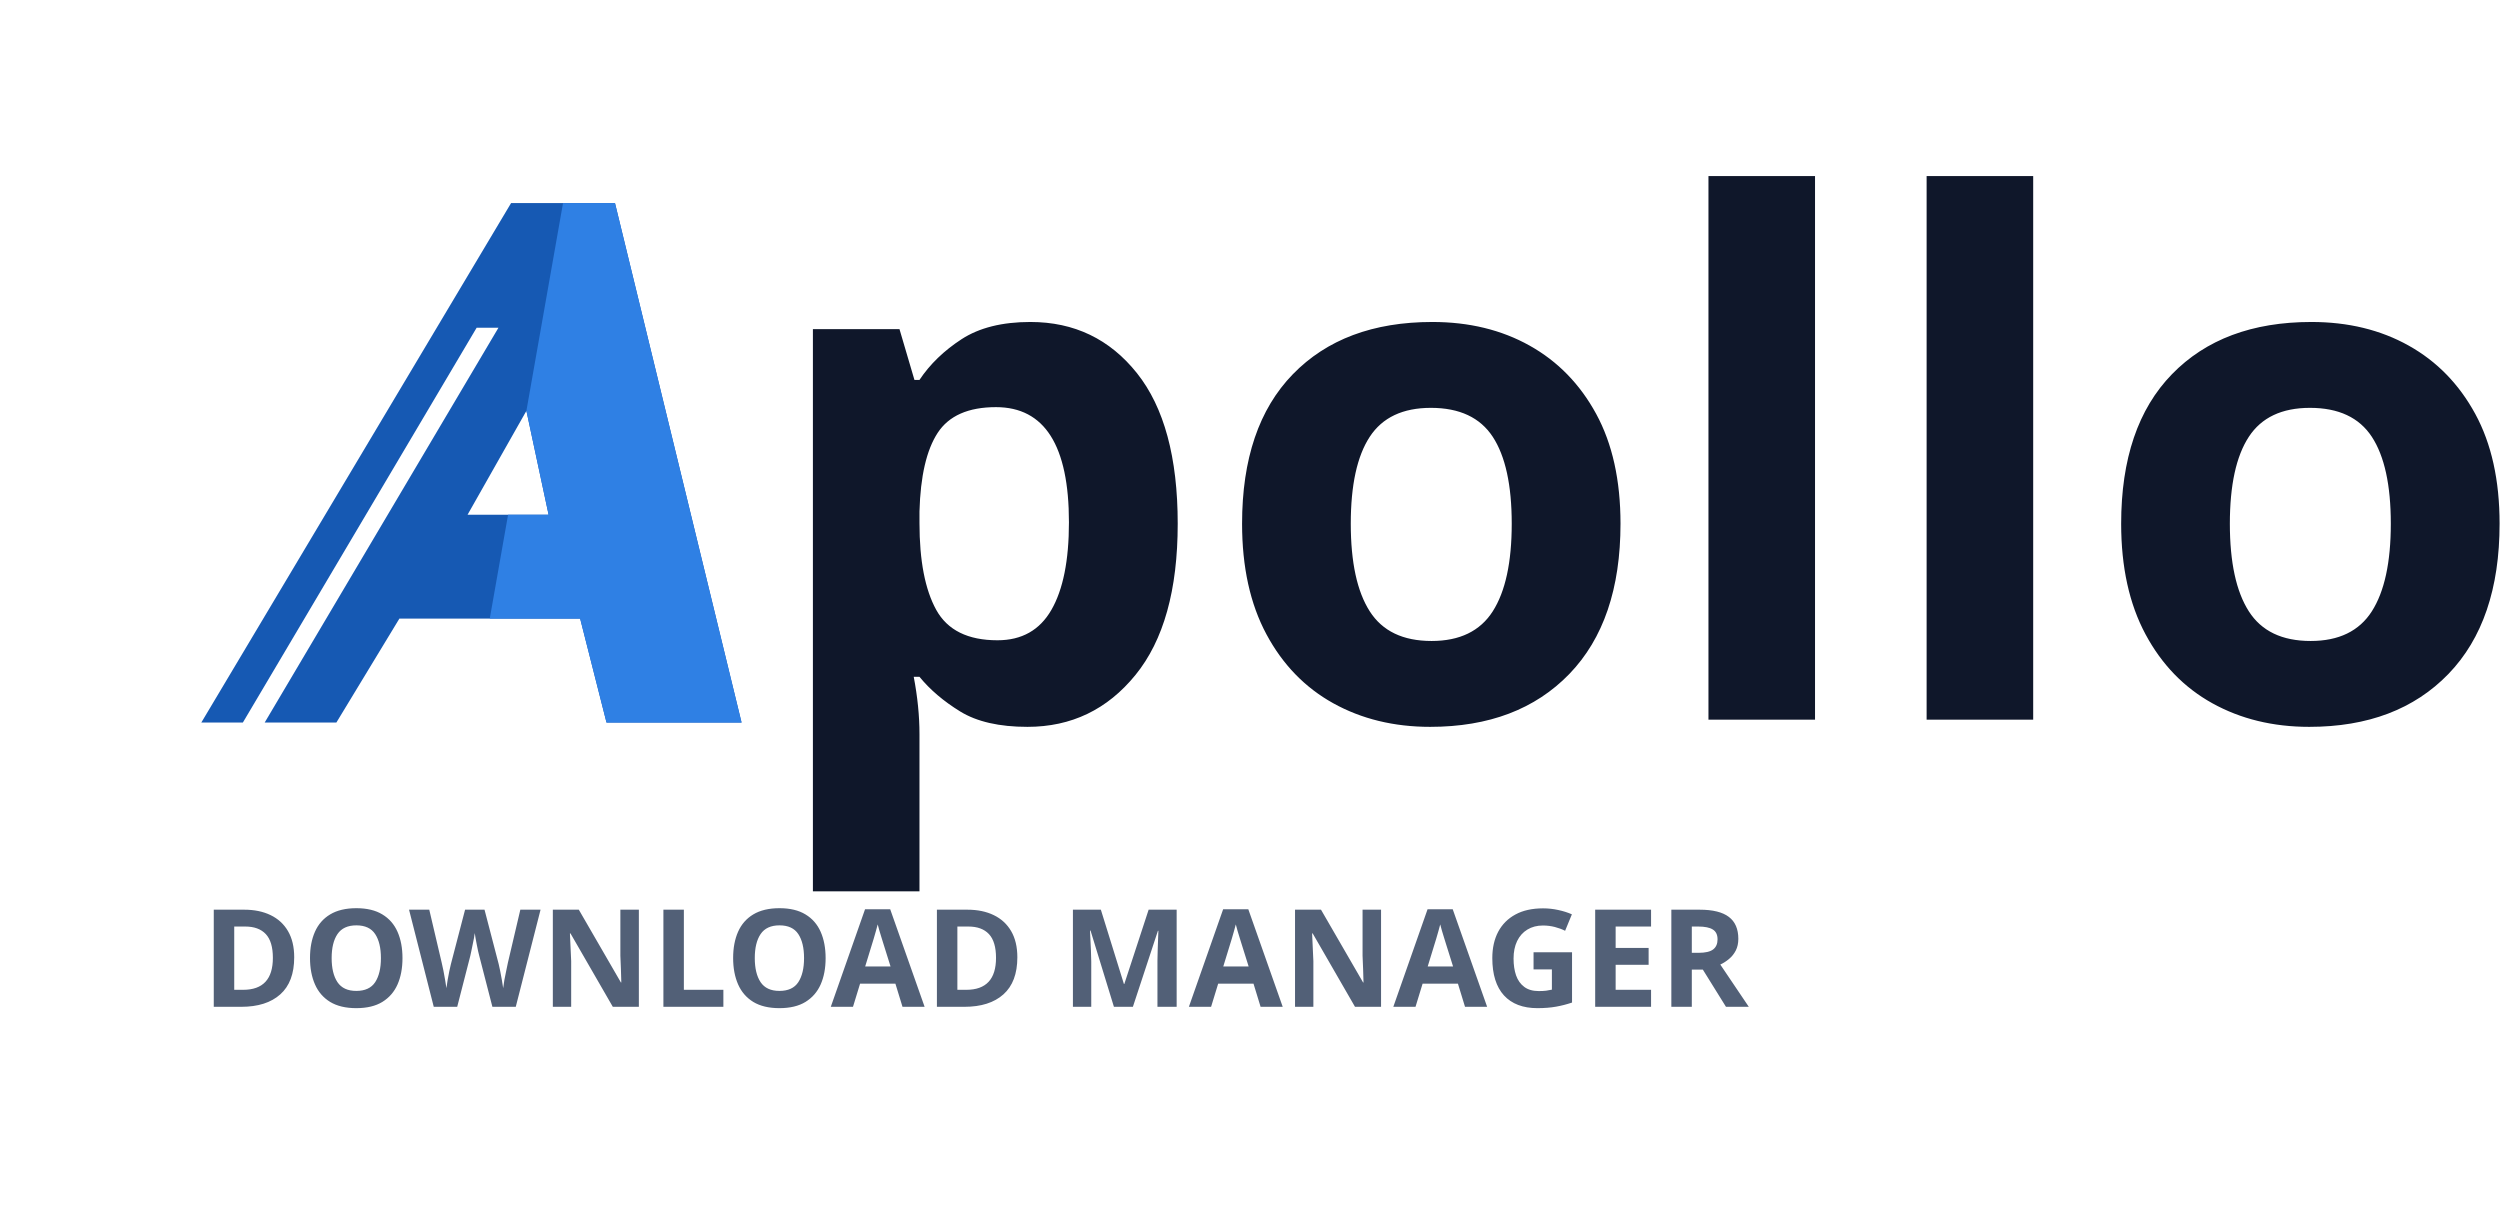
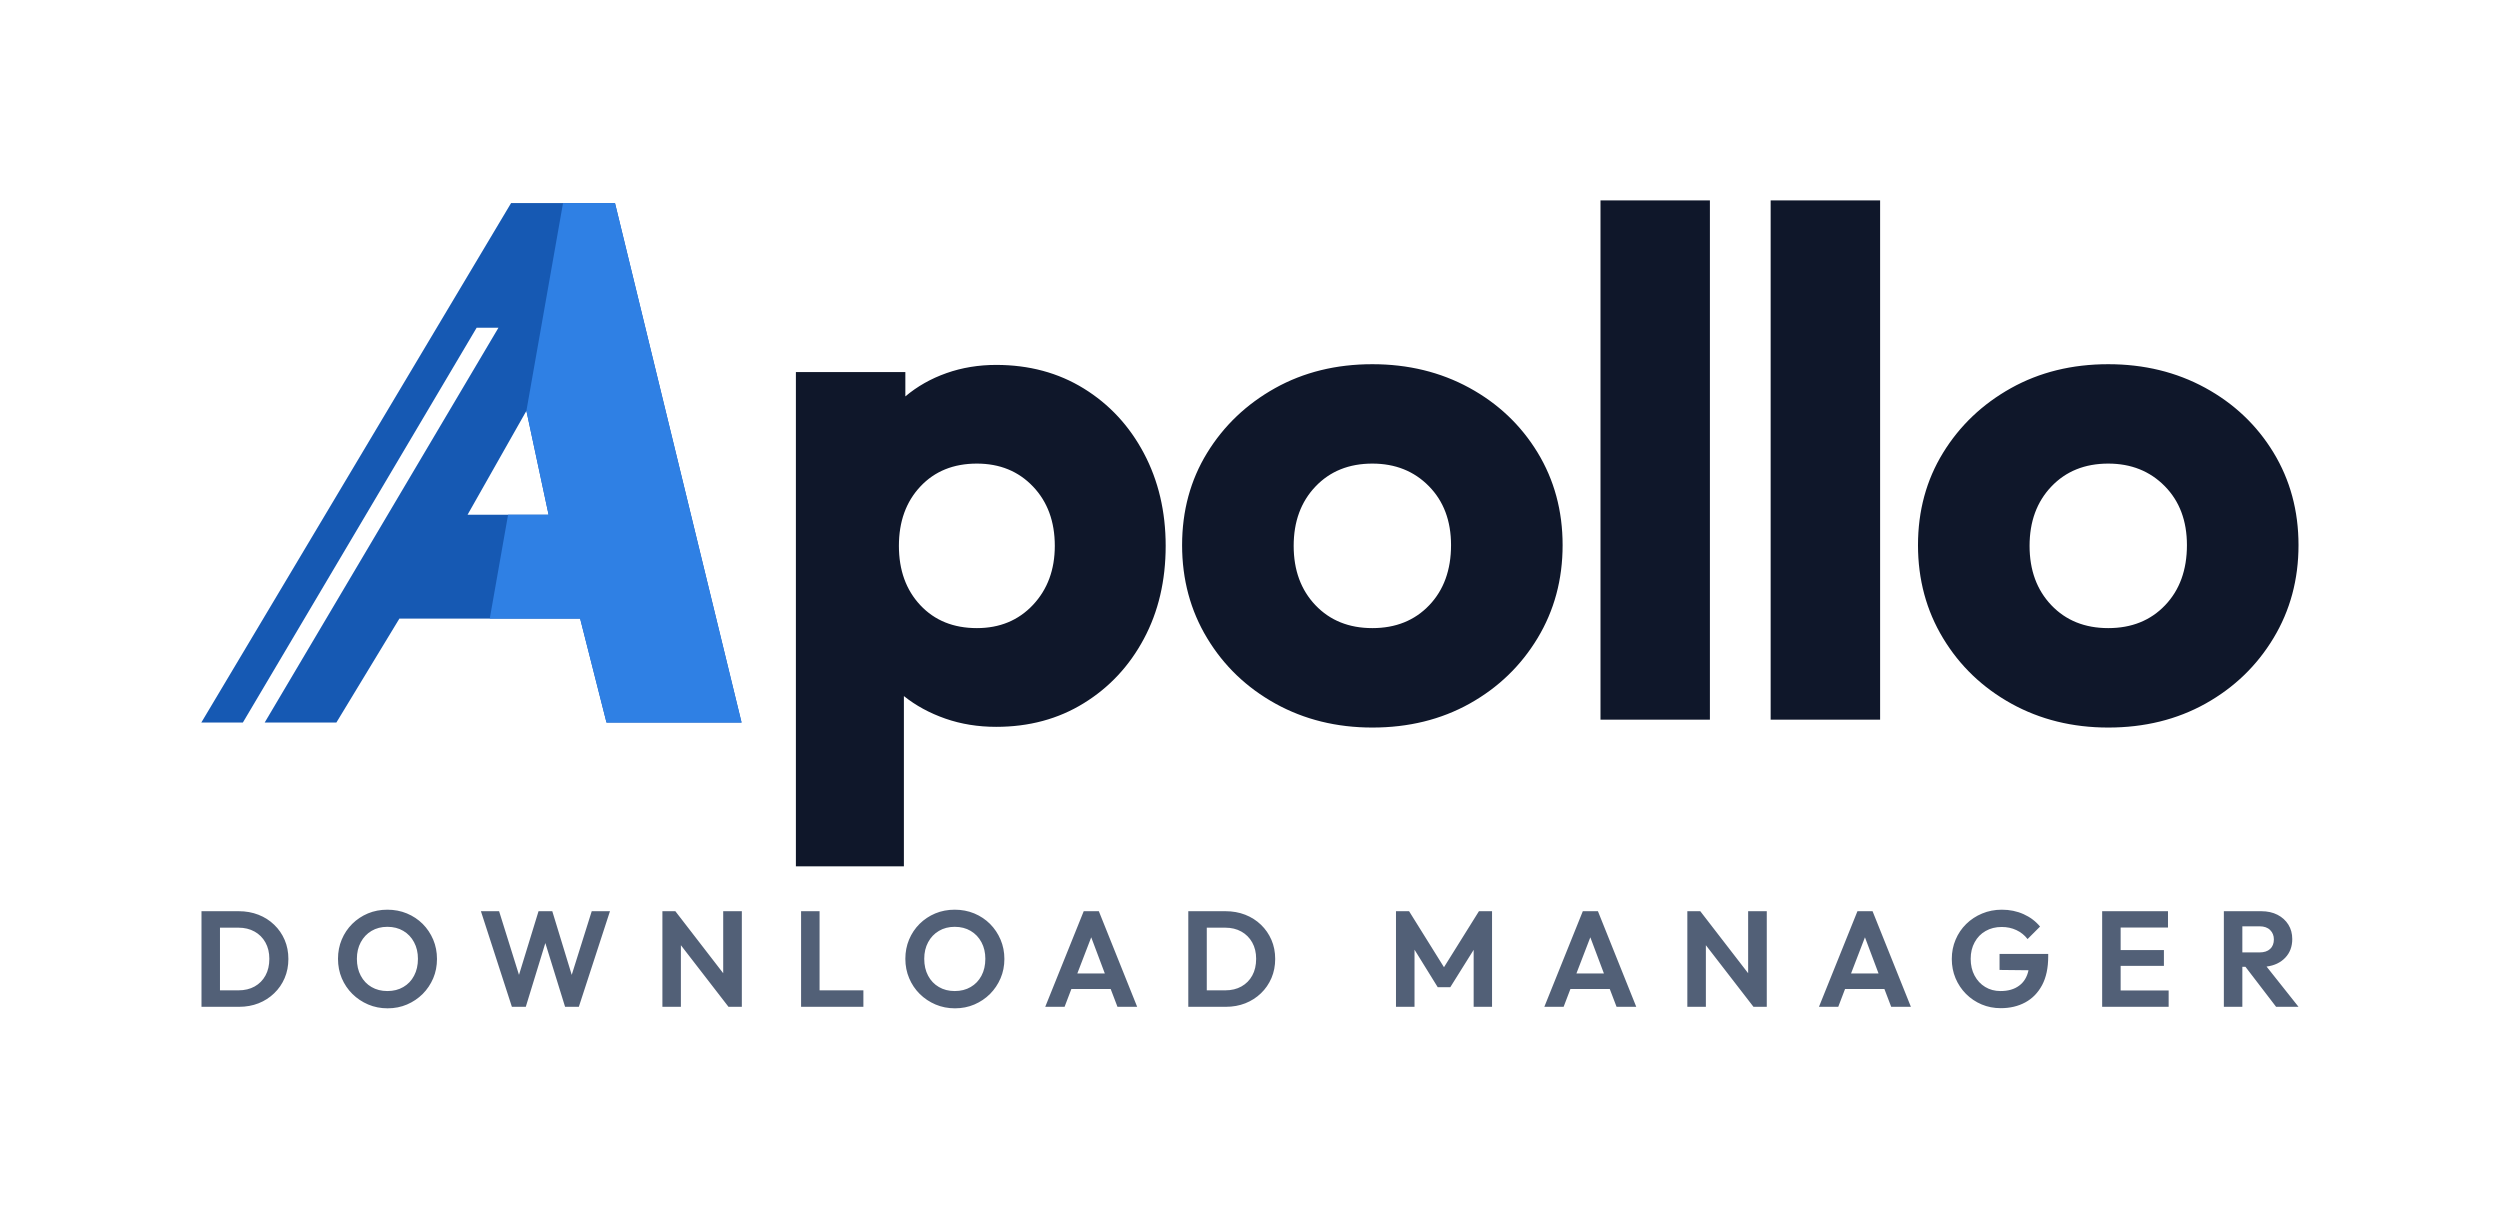
<svg xmlns="http://www.w3.org/2000/svg" viewBox="-10.3 12.4 496.3 239.6" width="496" height="240">
  <defs>
    <clipPath id="front">
      <rect x="64" y="0" width="80" height="128" />
    </clipPath>
  </defs>
  <svg x="16" y="38" width="132" height="132" viewBox="0 0 128 128">
    <g transform="translate(2 2) skewX(-10) translate(19 0)">
      <path fill="#1659B3" fill-rule="evenodd" d="M12 112 L54 12 H74 L116 112 H90 L81.4 92 H46.6 L38 112 Z M64 52 L71.8 72 H56.2 Z M20 112 L51.6 36 L55.8 36 L24.2 112 Z" />
      <path fill="#2F80E4" fill-rule="evenodd" clip-path="url(#front)" d="M12 112 L54 12 H74 L116 112 H90 L81.4 92 H46.6 L38 112 Z M64 52 L71.8 72 H56.2 Z" />
    </g>
  </svg>
-   <text x="140" y="155" fill="#0F172A" font-family="Outfit, sans-serif" font-size="142" font-weight="700" textLength="306" lengthAdjust="spacing">pollo</text>
-   <text x="29.7" y="212" fill="#526077" font-family="Outfit, sans-serif" font-size="27" font-weight="600" textLength="416.3" lengthAdjust="spacing">DOWNLOAD MANAGER</text>
+   <path fill="#0F172A" d="M169.14 184.11L147.70 184.11L147.70 85.99L169.43 85.99L169.43 90.82Q172.98 87.83 177.59 86.20Q182.21 84.57 187.46 84.57L187.46 84.57Q197.26 84.57 204.85 89.25Q212.45 93.94 216.78 102.10Q221.11 110.27 221.11 120.49L221.11 120.49Q221.11 130.86 216.78 138.95Q212.45 147.05 204.85 151.73Q197.26 156.42 187.46 156.42L187.46 156.42Q182.06 156.42 177.38 154.79Q172.69 153.15 169.14 150.31L169.14 150.31L169.14 184.11ZM183.63 136.82L183.63 136.82Q190.44 136.82 194.77 132.21Q199.10 127.59 199.10 120.49L199.10 120.49Q199.10 113.25 194.77 108.71Q190.44 104.16 183.63 104.16L183.63 104.16Q176.67 104.16 172.41 108.71Q168.15 113.25 168.15 120.49L168.15 120.49Q168.15 127.74 172.41 132.28Q176.67 136.82 183.63 136.82ZM262.14 156.56L262.14 156.56Q251.49 156.56 242.90 151.81Q234.31 147.05 229.34 138.81Q224.37 130.58 224.37 120.35L224.37 120.35Q224.37 110.13 229.34 102.03Q234.31 93.94 242.83 89.18Q251.35 84.43 262.14 84.43L262.14 84.43Q272.79 84.43 281.38 89.11Q289.97 93.80 294.94 101.96Q299.91 110.13 299.91 120.35L299.91 120.35Q299.91 130.58 294.94 138.81Q289.97 147.05 281.45 151.81Q272.93 156.56 262.14 156.56ZM262.14 136.82L262.14 136.82Q269.10 136.82 273.43 132.28Q277.76 127.74 277.76 120.35L277.76 120.35Q277.76 113.11 273.36 108.64Q268.96 104.16 262.14 104.16L262.14 104.16Q255.18 104.16 250.85 108.71Q246.52 113.25 246.52 120.49L246.52 120.49Q246.52 127.74 250.85 132.28Q255.18 136.82 262.14 136.82ZM329.15 155L307.43 155L307.43 51.91L329.15 51.91L329.15 155ZM362.94 155L341.21 155L341.21 51.91L362.94 51.91L362.94 155ZM408.23 156.56L408.23 156.56Q397.58 156.56 388.99 151.81Q380.40 147.05 375.43 138.81Q370.46 130.58 370.46 120.35L370.46 120.35Q370.46 110.13 375.43 102.03Q380.40 93.94 388.92 89.18Q397.44 84.43 408.23 84.43L408.23 84.43Q418.88 84.43 427.47 89.11Q436.06 93.80 441.03 101.96Q446 110.13 446 120.35L446 120.35Q446 130.58 441.03 138.81Q436.06 147.05 427.54 151.81Q419.02 156.56 408.23 156.56ZM408.23 136.82L408.23 136.82Q415.19 136.82 419.52 132.28Q423.85 127.74 423.85 120.35L423.85 120.35Q423.85 113.11 419.45 108.64Q415.04 104.16 408.23 104.16L408.23 104.16Q401.27 104.16 396.94 108.71Q392.61 113.25 392.61 120.49L392.61 120.49Q392.61 127.74 396.94 132.28Q401.27 136.82 408.23 136.82Z" />
+   <path fill="#526077" d="M37.15 212L29.70 212L29.70 193.02L37.10 193.02Q39.20 193.02 41.00 193.72Q42.80 194.42 44.13 195.71Q45.47 196.99 46.21 198.72Q46.95 200.44 46.95 202.50L46.95 202.50Q46.95 204.55 46.21 206.29Q45.47 208.03 44.13 209.31Q42.80 210.60 41.03 211.30Q39.26 212 37.15 212L37.15 212ZM37.04 196.29L37.04 196.29L33.37 196.29L33.37 208.73L37.04 208.73Q38.88 208.73 40.26 207.96Q41.63 207.19 42.40 205.79Q43.17 204.39 43.17 202.47L43.17 202.47Q43.17 200.61 42.39 199.22Q41.61 197.82 40.23 197.06Q38.85 196.29 37.04 196.29ZM66.65 212.30L66.65 212.30Q64.57 212.30 62.79 211.54Q61.01 210.78 59.66 209.45Q58.31 208.11 57.55 206.33Q56.80 204.55 56.80 202.47L56.80 202.47Q56.80 200.42 57.54 198.65Q58.28 196.88 59.62 195.54Q60.96 194.21 62.74 193.46Q64.52 192.72 66.60 192.72L66.60 192.72Q68.68 192.72 70.47 193.46Q72.27 194.21 73.61 195.54Q74.94 196.88 75.70 198.66Q76.45 200.44 76.45 202.50L76.45 202.50Q76.45 204.57 75.70 206.34Q74.94 208.11 73.61 209.45Q72.27 210.78 70.50 211.54Q68.73 212.30 66.65 212.30ZM66.60 208.87L66.60 208.87Q68.41 208.87 69.77 208.07Q71.14 207.28 71.90 205.83Q72.67 204.39 72.67 202.47L72.67 202.47Q72.67 200.61 71.90 199.18Q71.14 197.74 69.77 196.93Q68.41 196.12 66.60 196.12L66.60 196.12Q64.82 196.12 63.45 196.93Q62.09 197.74 61.32 199.18Q60.55 200.61 60.55 202.47L60.55 202.47Q60.55 204.39 61.32 205.83Q62.09 207.28 63.45 208.07Q64.82 208.87 66.60 208.87ZM94.08 212L91.32 212L85.17 193.02L88.78 193.02L92.73 205.66L96.61 193.02L99.34 193.02L103.20 205.66L107.17 193.02L110.79 193.02L104.61 212L101.88 212L97.96 199.34L94.08 212ZM124.87 212L121.20 212L121.20 193.02L123.77 193.02L133.27 205.33L133.27 193.02L136.97 193.02L136.97 212L134.32 212L124.87 199.77L124.87 212ZM161.10 212L148.73 212L148.73 193.02L152.40 193.02L152.40 208.73L161.10 208.73L161.10 212ZM179.28 212.30L179.28 212.30Q177.21 212.30 175.42 211.54Q173.64 210.78 172.29 209.45Q170.94 208.11 170.19 206.33Q169.43 204.55 169.43 202.47L169.43 202.47Q169.43 200.42 170.17 198.65Q170.91 196.88 172.25 195.54Q173.59 194.21 175.37 193.46Q177.15 192.72 179.23 192.72L179.23 192.72Q181.31 192.72 183.11 193.46Q184.90 194.21 186.24 195.54Q187.57 196.88 188.33 198.66Q189.09 200.44 189.09 202.50L189.09 202.50Q189.09 204.57 188.33 206.34Q187.57 208.11 186.24 209.45Q184.90 210.78 183.13 211.54Q181.36 212.30 179.28 212.30ZM179.23 208.87L179.23 208.87Q181.04 208.87 182.40 208.07Q183.77 207.28 184.54 205.83Q185.31 204.39 185.31 202.47L185.31 202.47Q185.31 200.61 184.54 199.18Q183.77 197.74 182.40 196.93Q181.04 196.12 179.23 196.12L179.23 196.12Q177.45 196.12 176.09 196.93Q174.72 197.74 173.95 199.18Q173.18 200.61 173.18 202.47L173.18 202.47Q173.18 204.39 173.95 205.83Q174.72 207.28 176.09 208.07Q177.45 208.87 179.23 208.87ZM201.04 212L197.20 212L204.84 193.02L207.84 193.02L215.45 212L211.54 212L210.19 208.46L202.39 208.46L201.04 212ZM206.33 198.20L203.57 205.38L209.03 205.38L206.33 198.20ZM233.05 212L225.60 212L225.60 193.02L232.99 193.02Q235.10 193.02 236.90 193.72Q238.69 194.42 240.03 195.71Q241.36 196.99 242.11 198.72Q242.85 200.44 242.85 202.50L242.85 202.50Q242.85 204.55 242.11 206.29Q241.36 208.03 240.03 209.31Q238.69 210.60 236.92 211.30Q235.15 212 233.05 212L233.05 212ZM232.94 196.29L232.94 196.29L229.27 196.29L229.27 208.73L232.94 208.73Q234.78 208.73 236.15 207.96Q237.53 207.19 238.30 205.79Q239.07 204.39 239.07 202.47L239.07 202.47Q239.07 200.61 238.29 199.22Q237.50 197.82 236.13 197.06Q234.75 196.29 232.94 196.29ZM270.51 212L266.83 212L266.83 193.02L269.43 193.02L276.36 204.14L283.30 193.02L285.90 193.02L285.90 212L282.25 212L282.25 200.69L277.61 208.11L275.12 208.11L270.51 200.66L270.51 212ZM300.11 212L296.28 212L303.92 193.02L306.92 193.02L314.53 212L310.62 212L309.27 208.46L301.46 208.46L300.11 212ZM305.41 198.20L302.65 205.38L308.11 205.38L305.41 198.20ZM328.35 212L324.67 212L324.67 193.02L327.24 193.02L336.74 205.33L336.74 193.02L340.44 193.02L340.44 212L337.80 212L328.35 199.77L328.35 212ZM354.63 212L350.80 212L358.44 193.02L361.44 193.02L369.05 212L365.14 212L363.79 208.46L355.98 208.46L354.63 212ZM359.93 198.20L357.17 205.38L362.63 205.38L359.93 198.20ZM386.89 212.27L386.89 212.27Q384.86 212.27 383.10 211.53Q381.33 210.78 379.99 209.44Q378.65 208.09 377.91 206.32Q377.17 204.55 377.17 202.50L377.17 202.50Q377.17 200.44 377.93 198.66Q378.68 196.88 380.03 195.56Q381.38 194.23 383.19 193.48Q385.00 192.72 387.11 192.72L387.11 192.72Q389.45 192.72 391.43 193.61Q393.40 194.50 394.69 196.07L394.69 196.07L392.21 198.55Q391.32 197.39 389.99 196.77Q388.67 196.15 387.08 196.15L387.08 196.15Q385.27 196.15 383.88 196.95Q382.49 197.74 381.71 199.18Q380.92 200.61 380.92 202.47L380.92 202.47Q380.92 204.36 381.69 205.80Q382.46 207.25 383.80 208.06Q385.13 208.87 386.86 208.87L386.86 208.87Q389.10 208.87 390.53 207.81Q391.97 206.76 392.40 204.74L392.40 204.74L386.65 204.68L386.65 201.50L396.31 201.50L396.31 202.01Q396.31 205.41 395.10 207.69Q393.88 209.97 391.76 211.12Q389.64 212.27 386.89 212.27ZM420.22 212L407.02 212L407.02 193.02L420.09 193.02L420.09 196.26L410.69 196.26L410.69 200.74L419.28 200.74L419.28 203.87L410.69 203.87L410.69 208.76L420.22 208.76L420.22 212ZM434.85 212L431.18 212L431.18 193.02L438.60 193.02Q440.44 193.02 441.83 193.73Q443.22 194.45 443.99 195.69Q444.76 196.93 444.76 198.55L444.76 198.55Q444.76 200.79 443.37 202.25Q441.98 203.71 439.66 204.01L439.66 204.01L446.00 212L441.55 212L435.47 204.06L434.85 204.06L434.85 212ZM438.28 196.02L438.28 196.02L434.85 196.02L434.85 201.20L438.28 201.20Q439.63 201.20 440.37 200.51Q441.11 199.82 441.11 198.61L441.11 198.61Q441.11 197.50 440.37 196.76Q439.63 196.02 438.28 196.02Z" />
</svg>
